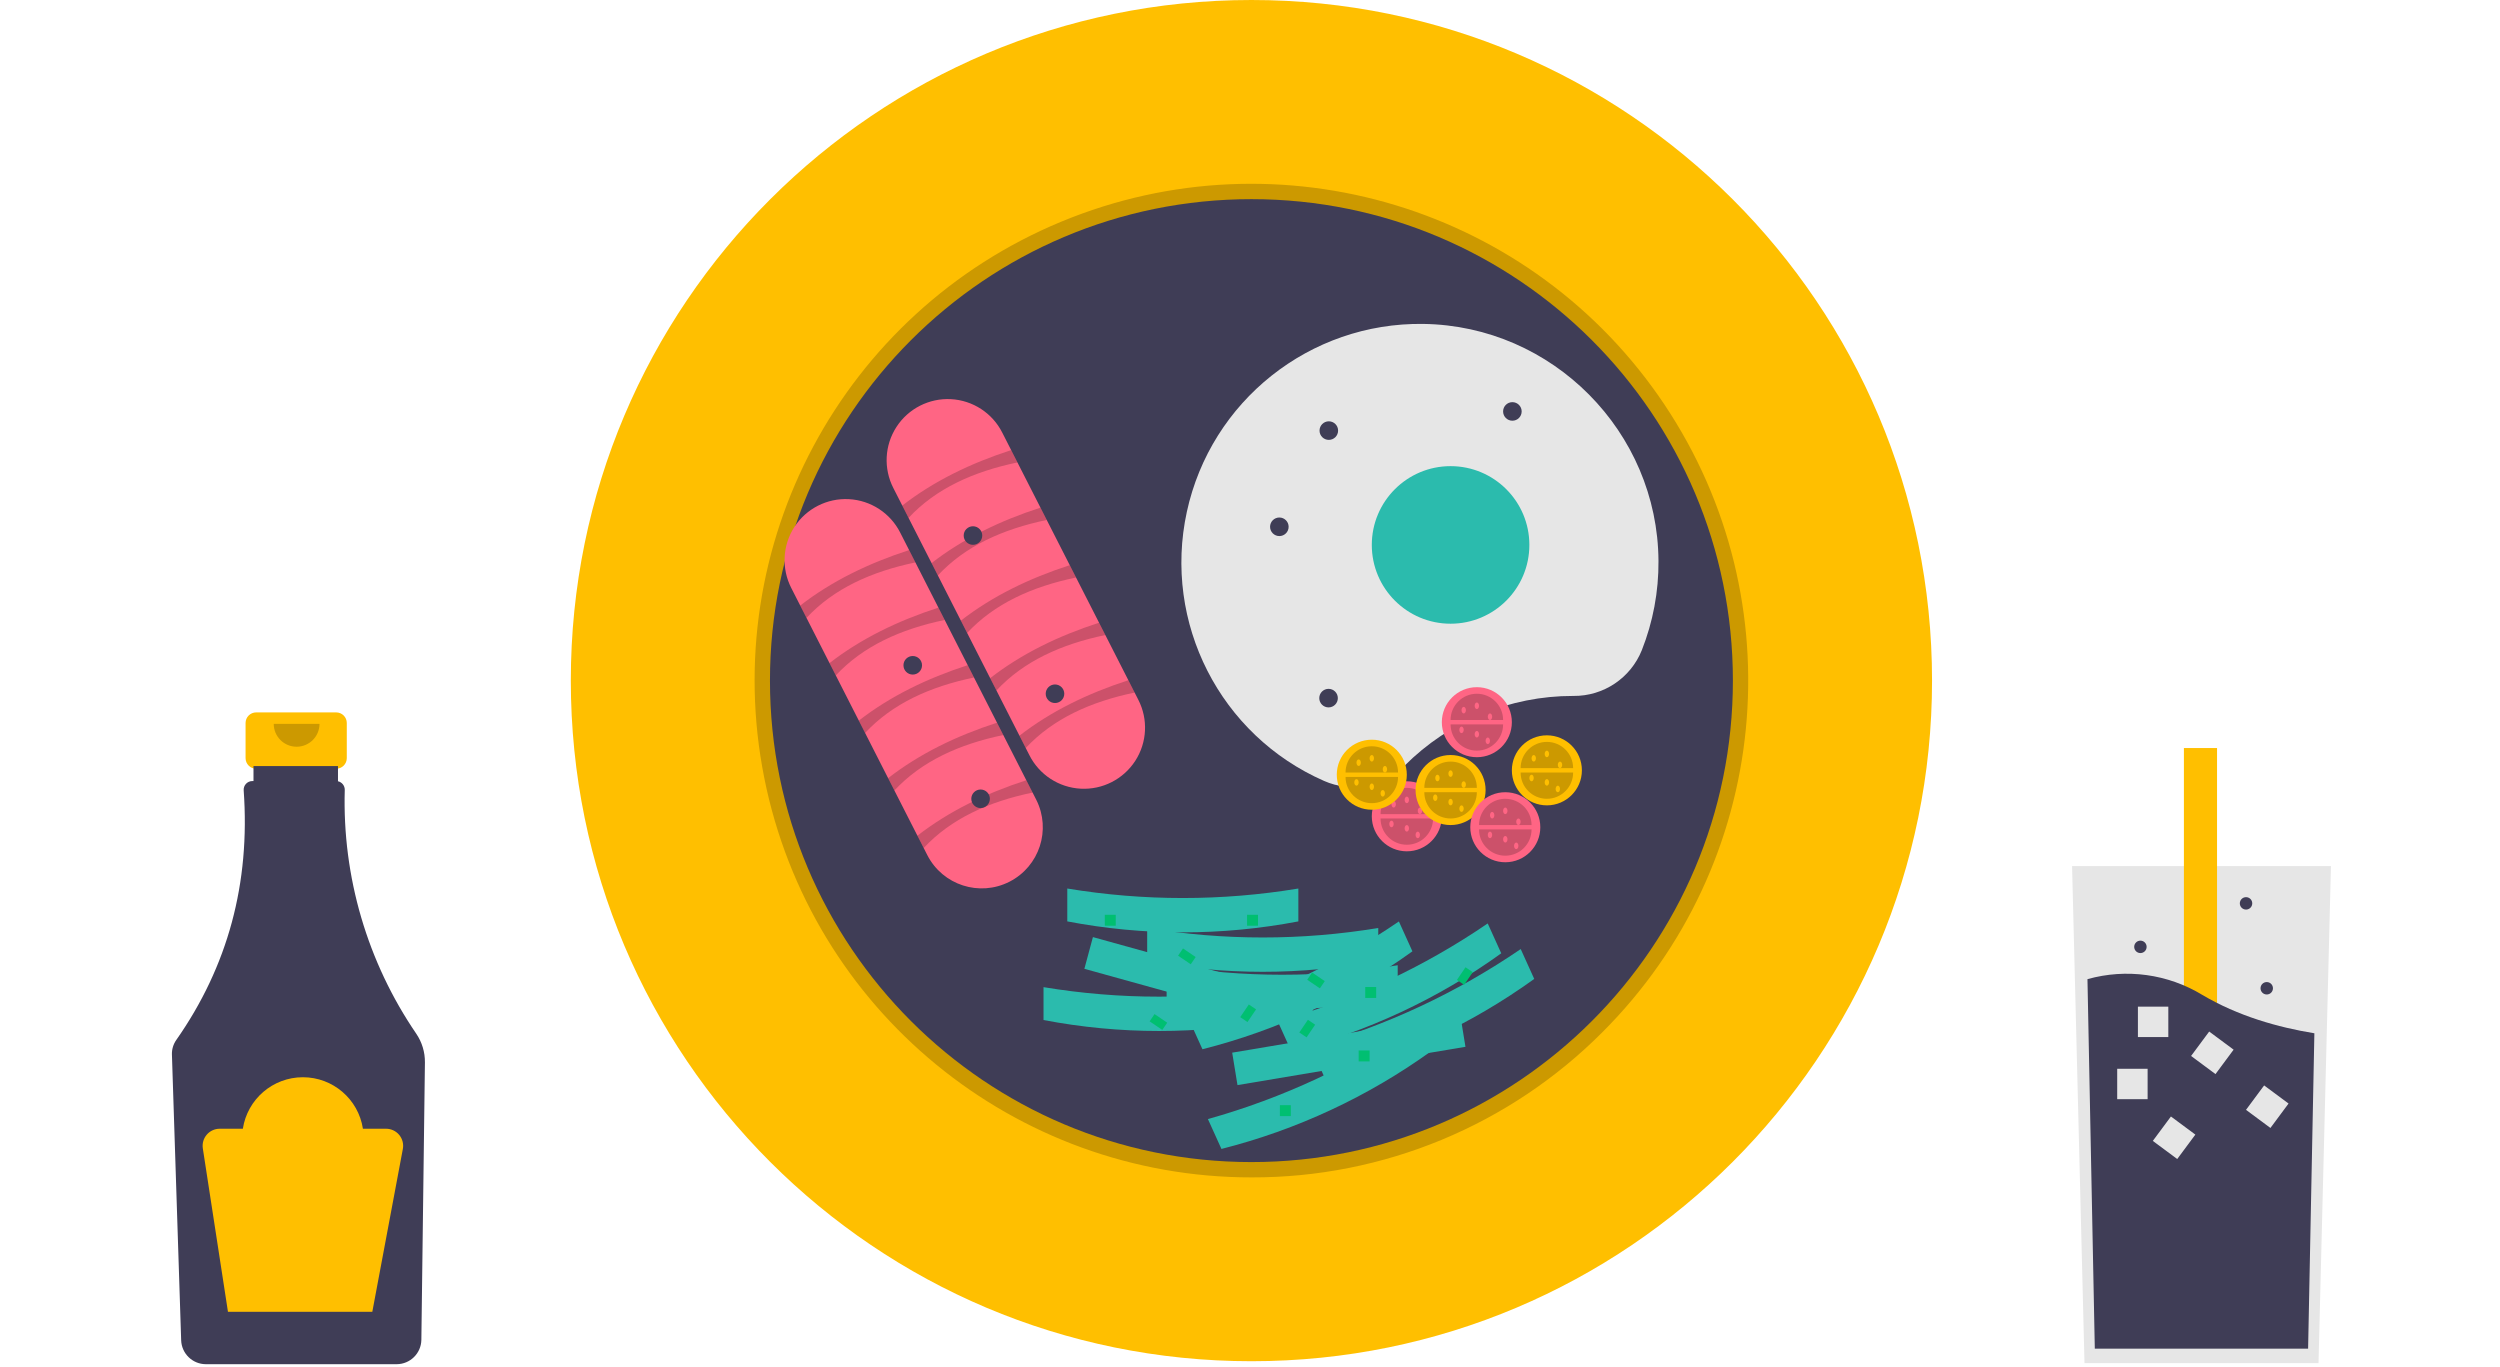
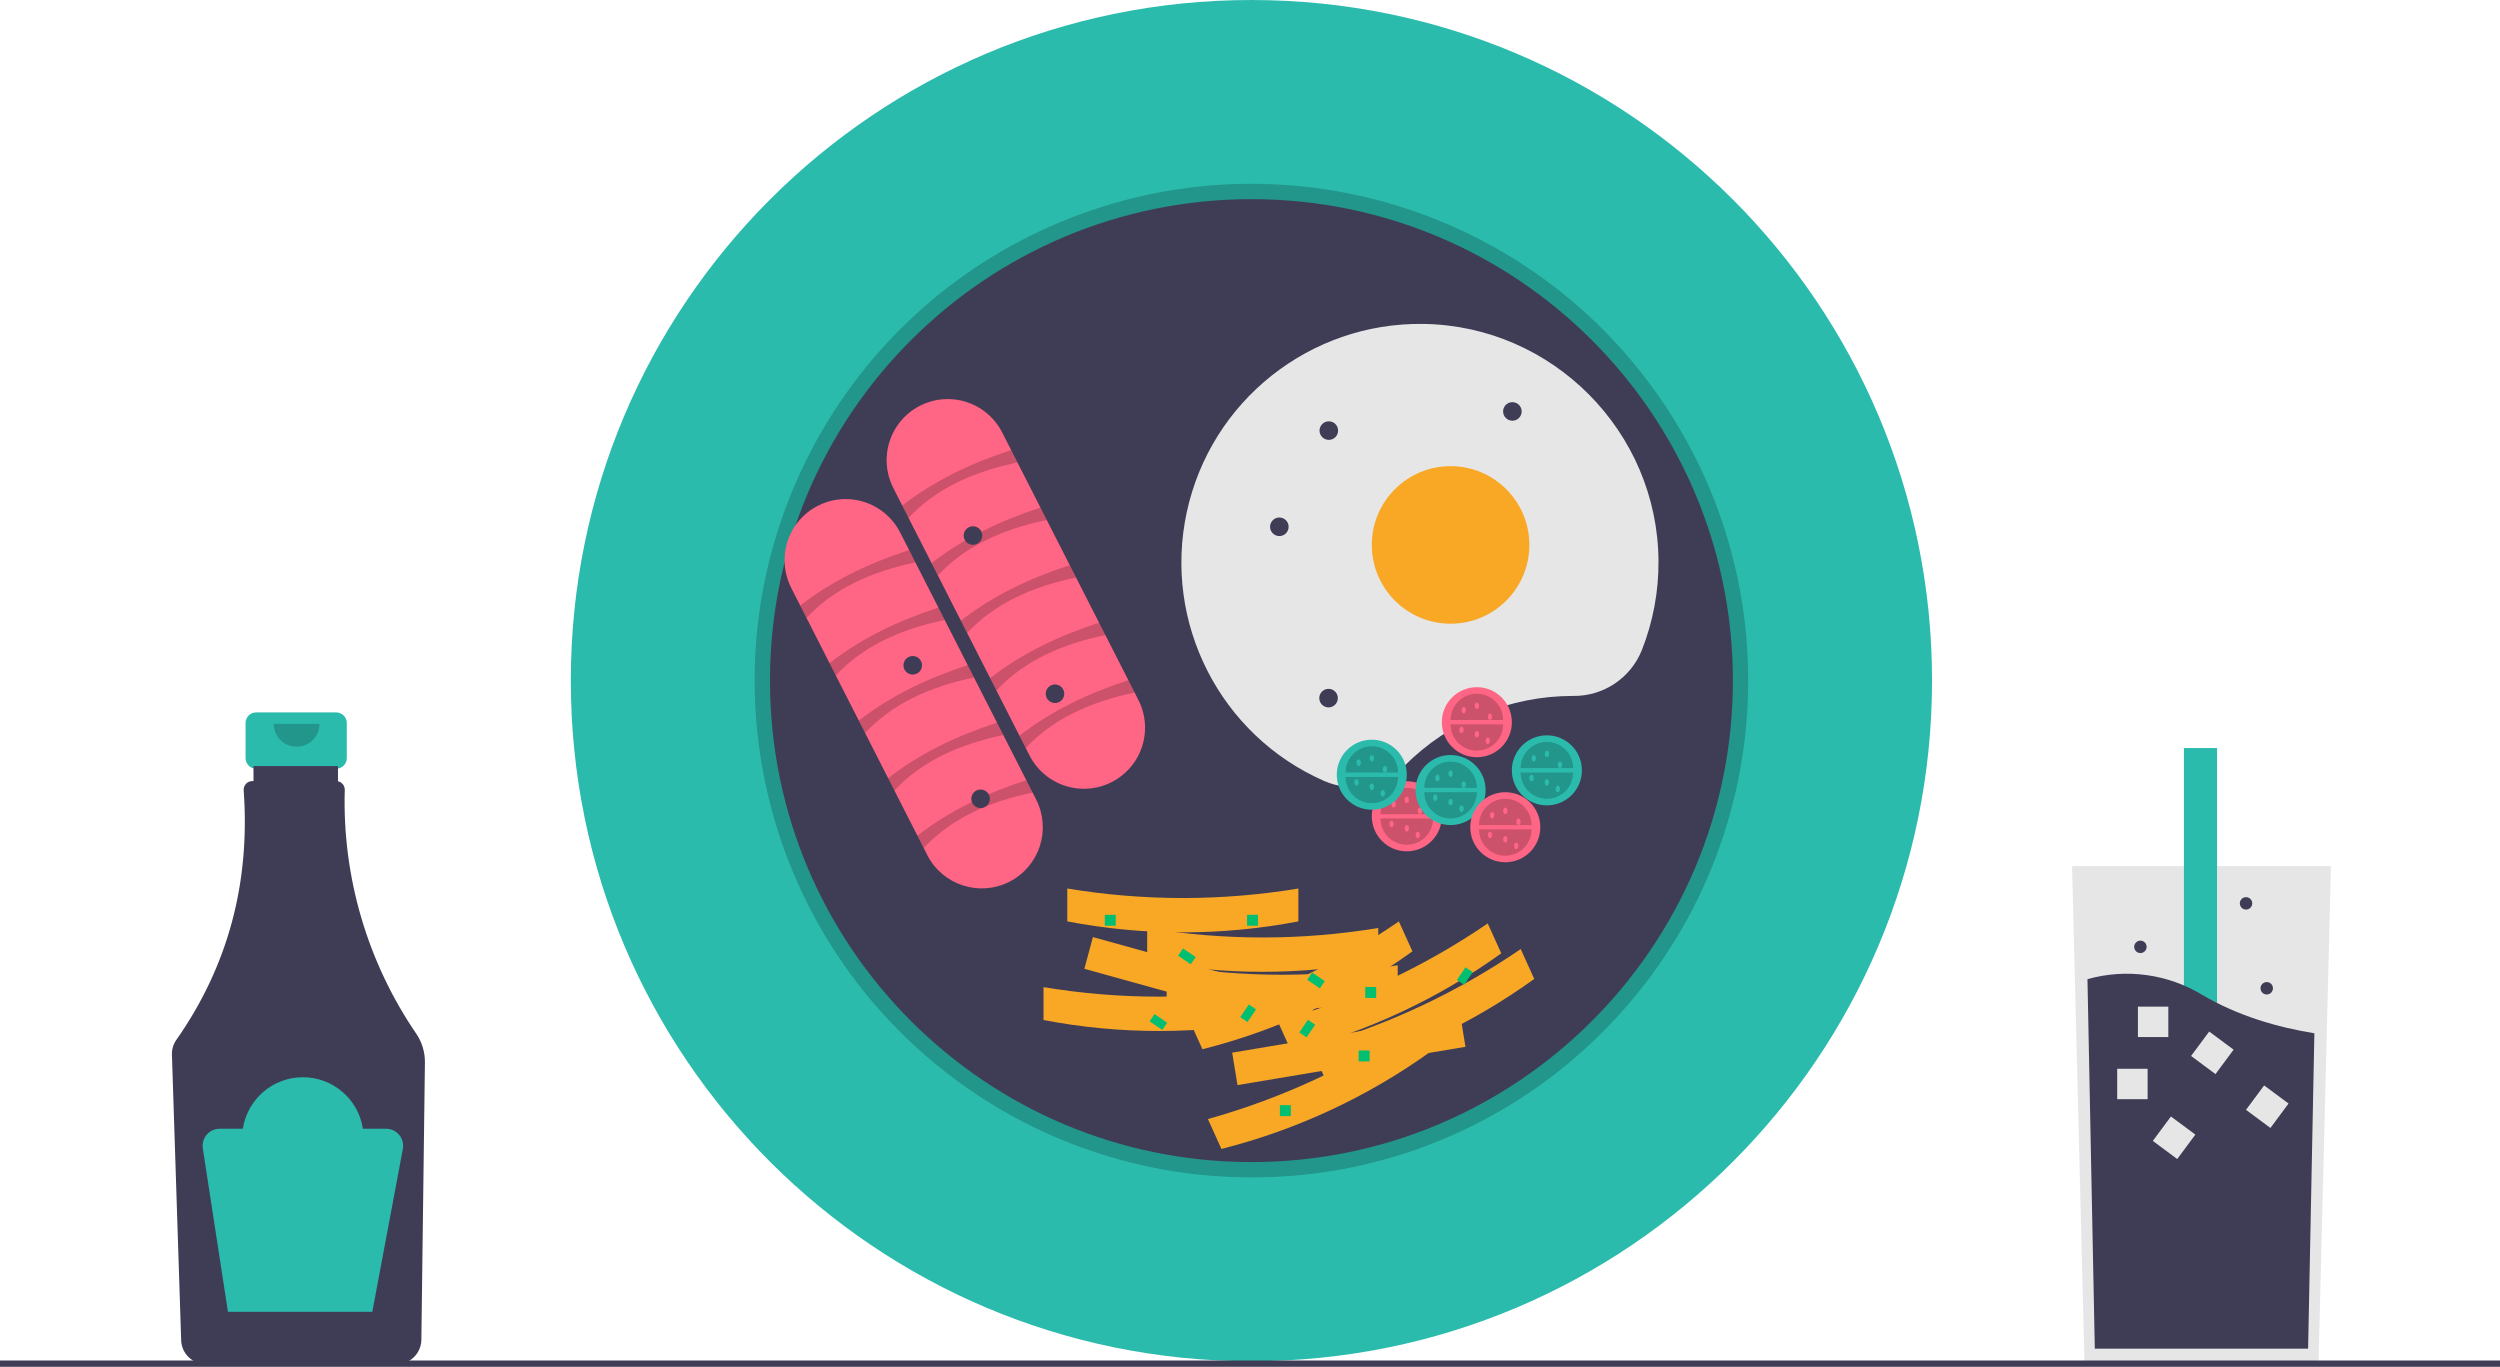
<svg xmlns="http://www.w3.org/2000/svg" data-name="Layer 1" width="888" height="485.489" viewBox="0 0 888 485.489">
-   <path d="M275.412,460.3H246.993a3.768,3.768,0,0,0-3.768,3.768v12.474a3.768,3.768,0,0,0,3.768,3.768h4.709V499h19V480.31h4.709a3.768,3.768,0,0,0,3.768-3.768V464.068A3.768,3.768,0,0,0,275.412,460.3Z" transform="translate(-156 -207.2555)" fill="#ffbf00" />
+   <path d="M275.412,460.3H246.993a3.768,3.768,0,0,0-3.768,3.768v12.474a3.768,3.768,0,0,0,3.768,3.768h4.709V499h19V480.31h4.709a3.768,3.768,0,0,0,3.768-3.768V464.068A3.768,3.768,0,0,0,275.412,460.3Z" transform="translate(-156 -207.2555)" fill="#2bbbad" />
  <path d="M303.877,574.461a146.105,146.105,0,0,1-25.418-86.624,3.081,3.081,0,0,0-2.405-3.075V479.372H246.039v5.315h-.414a3.08,3.08,0,0,0-3.067,3.308q3.547,49.442-23.954,88.677a8.487,8.487,0,0,0-1.536,5.144l3.282,101.518a8.788,8.788,0,0,0,8.713,8.482h67.887a8.791,8.791,0,0,0,8.718-8.632l1.265-98.566A17.789,17.789,0,0,0,303.877,574.461Z" transform="translate(-156 -207.2555)" fill="#3f3d56" />
  <path d="M269.488,464.365a8.129,8.129,0,0,1-16.258,0" transform="translate(-156 -207.2555)" opacity="0.2" />
-   <path d="M293.13,608.182h-8.221a21.576,21.576,0,0,0-42.649,0h-8.221a6.067,6.067,0,0,0-5.996,6.989l8.929,58.041h51.274l10.846-57.846A6.067,6.067,0,0,0,293.13,608.182Z" transform="translate(-156 -207.2555)" fill="#ffbf00" />
+   <path d="M293.13,608.182h-8.221a21.576,21.576,0,0,0-42.649,0h-8.221a6.067,6.067,0,0,0-5.996,6.989l8.929,58.041h51.274l10.846-57.846A6.067,6.067,0,0,0,293.13,608.182Z" transform="translate(-156 -207.2555)" fill="#2bbbad" />
  <polygon points="827.952 307.634 825.98 386.448 823.538 484.181 740.414 484.181 737.552 369.675 736 307.634 827.952 307.634" fill="#e6e6e6" />
-   <rect x="775.723" y="265.704" width="11.77" height="155.95" fill="#ffbf00" />
+   <rect x="775.723" y="265.704" width="11.77" height="155.95" fill="#2bbbad" />
  <path d="M978.067,574.275l-2.226,112.02H900.074l-2.608-131.244a51.634,51.634,0,0,1,40.827,5.615C950.952,568.154,965.173,572.184,978.067,574.275Z" transform="translate(-156 -207.2555)" fill="#3f3d56" />
  <rect x="752.031" y="379.63" width="10.8" height="10.8" fill="#e6e6e6" />
  <rect x="759.387" y="357.562" width="10.8" height="10.8" fill="#e6e6e6" />
  <rect x="936.424" y="575.816" width="10.8" height="10.8" transform="translate(375.5752 -653.9211) rotate(36.56259)" fill="#e6e6e6" />
  <rect x="955.937" y="594.951" width="10.8" height="10.8" transform="translate(390.8143 -661.7792) rotate(36.56259)" fill="#e6e6e6" />
  <rect x="922.834" y="605.986" width="10.8" height="10.8" transform="translate(390.873 -639.8885) rotate(36.56259)" fill="#e6e6e6" />
  <circle cx="805.148" cy="351.035" r="2.207" fill="#3f3d56" />
  <circle cx="760.275" cy="336.323" r="2.207" fill="#3f3d56" />
  <circle cx="797.792" cy="320.875" r="2.207" fill="#3f3d56" />
-   <circle cx="444.508" cy="241.754" r="241.754" fill="#ffbf00" />
+   <circle cx="444.508" cy="241.754" r="241.754" fill="#2bbbad" />
  <path d="M600.508,625.467a176.456,176.456,0,1,1,124.774-51.683A175.304,175.304,0,0,1,600.508,625.467Zm0-342.031c-91.298,0-165.574,74.276-165.574,165.574,0,91.298,74.276,165.574,165.574,165.574,91.298,0,165.574-74.277,165.574-165.574C766.082,357.711,691.806,283.435,600.508,283.435Z" transform="translate(-156 -207.2555)" opacity="0.2" />
  <circle cx="444.508" cy="241.754" r="171.016" fill="#3f3d56" />
  <path d="M473.327,380.627a21.704,21.704,0,1,1,38.681-19.698l48.316,94.878a21.704,21.704,0,1,1-38.681,19.698Z" transform="translate(-156 -207.2555)" fill="#ff6584" />
  <path d="M478.717,391.21l-2.23-4.379c11.129-8.647,24.198-15.007,38.681-19.698l2.23,4.379C501.722,374.776,488.386,380.817,478.717,391.21Z" transform="translate(-156 -207.2555)" opacity="0.2" />
  <path d="M489.123,411.645l-2.23-4.379c11.129-8.647,24.198-15.007,38.681-19.698l2.23,4.379C512.129,395.211,498.793,401.252,489.123,411.645Z" transform="translate(-156 -207.2555)" opacity="0.2" />
  <path d="M499.53,432.081l-2.23-4.379c11.129-8.647,24.198-15.007,38.681-19.698l2.23,4.379C522.535,415.647,509.199,421.688,499.53,432.081Z" transform="translate(-156 -207.2555)" opacity="0.2" />
  <path d="M509.936,452.516l-2.23-4.379c11.129-8.647,24.198-15.007,38.681-19.698l2.23,4.379C532.942,436.082,519.606,442.123,509.936,452.516Z" transform="translate(-156 -207.2555)" opacity="0.2" />
  <path d="M520.343,472.951l-2.23-4.379c11.129-8.647,24.198-15.007,38.681-19.698l2.23,4.379C543.349,456.517,530.013,462.558,520.343,472.951Z" transform="translate(-156 -207.2555)" opacity="0.2" />
  <path d="M437.079,416.146a21.704,21.704,0,1,1,38.681-19.698l48.316,94.878a21.704,21.704,0,0,1-38.681,19.698Z" transform="translate(-156 -207.2555)" fill="#ff6584" />
  <path d="M442.468,426.729l-2.23-4.379c11.129-8.647,24.198-15.007,38.681-19.698l2.23,4.379C465.474,410.295,452.138,416.336,442.468,426.729Z" transform="translate(-156 -207.2555)" opacity="0.2" />
  <path d="M452.875,447.164l-2.23-4.379c11.129-8.647,24.198-15.007,38.681-19.698l2.23,4.379C475.881,430.73,462.544,436.771,452.875,447.164Z" transform="translate(-156 -207.2555)" opacity="0.2" />
  <path d="M463.281,467.6l-2.23-4.379c11.129-8.647,24.198-15.007,38.681-19.698l2.23,4.379C486.287,451.166,472.951,457.207,463.281,467.6Z" transform="translate(-156 -207.2555)" opacity="0.2" />
  <path d="M473.688,488.035l-2.23-4.379c11.129-8.647,24.198-15.007,38.681-19.698l2.23,4.379C496.694,471.601,483.358,477.642,473.688,488.035Z" transform="translate(-156 -207.2555)" opacity="0.2" />
  <path d="M484.095,508.47l-2.23-4.379c11.129-8.647,24.198-15.007,38.681-19.698l2.23,4.379C507.1,492.036,493.764,498.077,484.095,508.47Z" transform="translate(-156 -207.2555)" opacity="0.2" />
  <path d="M714.778,454.451l.153 0a25.888,25.888,0,0,0,24.239-16.236,84.503,84.503,0,0,0,5.923-31.694c-.271-45.911-37.622-83.575-83.529-84.21a84.744,84.744,0,0,0-35.277,162.32,25.667,25.667,0,0,0,28.506-5.286A84.458,84.458,0,0,1,714.778,454.451Z" transform="translate(-156 -207.2555)" fill="#e6e6e6" />
-   <circle cx="515.246" cy="193.559" r="27.984" fill="#2bbbad" />
+   <circle cx="515.246" cy="193.559" r="27.984" fill="#f9a825" />
  <circle cx="454.426" cy="187.115" r="3.297" fill="#3f3d56" />
  <circle cx="345.598" cy="190.225" r="3.297" fill="#3f3d56" />
  <circle cx="471.996" cy="152.949" r="3.297" fill="#3f3d56" />
  <circle cx="471.902" cy="247.973" r="3.297" fill="#3f3d56" />
  <circle cx="537.199" cy="146.141" r="3.297" fill="#3f3d56" />
  <circle cx="324.207" cy="236.313" r="3.297" fill="#3f3d56" />
  <circle cx="348.305" cy="283.731" r="3.297" fill="#3f3d56" />
  <circle cx="499.7" cy="289.949" r="12.438" fill="#ff6584" />
  <path d="M665.028,497.982a9.328,9.328,0,0,1-18.656,0" transform="translate(-156 -207.2555)" opacity="0.2" />
  <path d="M646.371,496.428a9.328,9.328,0,0,1,18.656,0" transform="translate(-156 -207.2555)" opacity="0.2" />
  <ellipse cx="495.035" cy="285.674" rx="0.777" ry="1.166" fill="#ff6584" />
  <ellipse cx="499.7" cy="284.119" rx="0.777" ry="1.166" fill="#ff6584" />
  <ellipse cx="499.7" cy="294.225" rx="0.777" ry="1.166" fill="#ff6584" />
  <ellipse cx="504.364" cy="288.006" rx="0.777" ry="1.166" fill="#ff6584" />
  <ellipse cx="503.586" cy="296.557" rx="0.777" ry="1.166" fill="#ff6584" />
  <ellipse cx="494.258" cy="292.67" rx="0.777" ry="1.166" fill="#ff6584" />
  <circle cx="524.575" cy="256.524" r="12.438" fill="#ff6584" />
  <path d="M689.903,464.556a9.328,9.328,0,0,1-18.656,0" transform="translate(-156 -207.2555)" opacity="0.2" />
  <path d="M671.246,463.002a9.328,9.328,0,0,1,18.656,0" transform="translate(-156 -207.2555)" opacity="0.2" />
  <ellipse cx="519.91" cy="252.248" rx="0.777" ry="1.166" fill="#ff6584" />
  <ellipse cx="524.575" cy="250.693" rx="0.777" ry="1.166" fill="#ff6584" />
  <ellipse cx="524.575" cy="260.799" rx="0.777" ry="1.166" fill="#ff6584" />
  <ellipse cx="529.239" cy="254.58" rx="0.777" ry="1.166" fill="#ff6584" />
  <ellipse cx="528.461" cy="263.131" rx="0.777" ry="1.166" fill="#ff6584" />
  <ellipse cx="519.133" cy="259.244" rx="0.777" ry="1.166" fill="#ff6584" />
-   <circle cx="549.45" cy="273.625" r="12.438" fill="#ffbf00" />
+   <circle cx="549.45" cy="273.625" r="12.438" fill="#2bbbad" />
  <path d="M714.778,481.658a9.328,9.328,0,0,1-18.656,0" transform="translate(-156 -207.2555)" opacity="0.2" />
  <path d="M696.121,480.103a9.328,9.328,0,0,1,18.656,0" transform="translate(-156 -207.2555)" opacity="0.2" />
-   <ellipse cx="544.785" cy="269.35" rx="0.777" ry="1.166" fill="#ffbf00" />
-   <ellipse cx="549.45" cy="267.795" rx="0.777" ry="1.166" fill="#ffbf00" />
-   <ellipse cx="549.45" cy="277.901" rx="0.777" ry="1.166" fill="#ffbf00" />
-   <ellipse cx="554.114" cy="271.682" rx="0.777" ry="1.166" fill="#ffbf00" />
-   <ellipse cx="553.336" cy="280.233" rx="0.777" ry="1.166" fill="#ffbf00" />
-   <ellipse cx="544.008" cy="276.346" rx="0.777" ry="1.166" fill="#ffbf00" />
-   <circle cx="487.262" cy="275.18" r="12.438" fill="#ffbf00" />
+   <ellipse cx="544.785" cy="269.35" rx="0.777" ry="1.166" fill="#2bbbad" />
+   <ellipse cx="549.45" cy="267.795" rx="0.777" ry="1.166" fill="#2bbbad" />
+   <ellipse cx="549.45" cy="277.901" rx="0.777" ry="1.166" fill="#2bbbad" />
+   <ellipse cx="554.114" cy="271.682" rx="0.777" ry="1.166" fill="#2bbbad" />
+   <ellipse cx="553.336" cy="280.233" rx="0.777" ry="1.166" fill="#2bbbad" />
+   <ellipse cx="544.008" cy="276.346" rx="0.777" ry="1.166" fill="#2bbbad" />
+   <circle cx="487.262" cy="275.18" r="12.438" fill="#2bbbad" />
  <path d="M652.59,483.213a9.328,9.328,0,0,1-18.656,0" transform="translate(-156 -207.2555)" opacity="0.2" />
  <path d="M633.934,481.658a9.328,9.328,0,0,1,18.656,0" transform="translate(-156 -207.2555)" opacity="0.2" />
-   <ellipse cx="482.598" cy="270.904" rx="0.777" ry="1.166" fill="#ffbf00" />
-   <ellipse cx="487.262" cy="269.35" rx="0.777" ry="1.166" fill="#ffbf00" />
-   <ellipse cx="487.262" cy="279.455" rx="0.777" ry="1.166" fill="#ffbf00" />
-   <ellipse cx="491.926" cy="273.236" rx="0.777" ry="1.166" fill="#ffbf00" />
-   <ellipse cx="491.149" cy="281.787" rx="0.777" ry="1.166" fill="#ffbf00" />
-   <ellipse cx="481.821" cy="277.901" rx="0.777" ry="1.166" fill="#ffbf00" />
-   <circle cx="515.246" cy="280.621" r="12.438" fill="#ffbf00" />
+   <ellipse cx="482.598" cy="270.904" rx="0.777" ry="1.166" fill="#2bbbad" />
+   <ellipse cx="487.262" cy="269.35" rx="0.777" ry="1.166" fill="#2bbbad" />
+   <ellipse cx="487.262" cy="279.455" rx="0.777" ry="1.166" fill="#2bbbad" />
+   <ellipse cx="491.926" cy="273.236" rx="0.777" ry="1.166" fill="#2bbbad" />
+   <ellipse cx="491.149" cy="281.787" rx="0.777" ry="1.166" fill="#2bbbad" />
+   <ellipse cx="481.821" cy="277.901" rx="0.777" ry="1.166" fill="#2bbbad" />
+   <circle cx="515.246" cy="280.621" r="12.438" fill="#2bbbad" />
  <path d="M680.575,488.654a9.328,9.328,0,1,1-18.656,0" transform="translate(-156 -207.2555)" opacity="0.2" />
  <path d="M661.918,487.099a9.328,9.328,0,1,1,18.656,0" transform="translate(-156 -207.2555)" opacity="0.2" />
-   <ellipse cx="510.582" cy="276.346" rx="0.777" ry="1.166" fill="#ffbf00" />
-   <ellipse cx="515.246" cy="274.791" rx="0.777" ry="1.166" fill="#ffbf00" />
-   <ellipse cx="515.246" cy="284.897" rx="0.777" ry="1.166" fill="#ffbf00" />
-   <ellipse cx="519.91" cy="278.678" rx="0.777" ry="1.166" fill="#ffbf00" />
-   <ellipse cx="519.133" cy="287.229" rx="0.777" ry="1.166" fill="#ffbf00" />
-   <ellipse cx="509.805" cy="283.342" rx="0.777" ry="1.166" fill="#ffbf00" />
+   <ellipse cx="510.582" cy="276.346" rx="0.777" ry="1.166" fill="#2bbbad" />
+   <ellipse cx="515.246" cy="274.791" rx="0.777" ry="1.166" fill="#2bbbad" />
+   <ellipse cx="515.246" cy="284.897" rx="0.777" ry="1.166" fill="#2bbbad" />
+   <ellipse cx="519.91" cy="278.678" rx="0.777" ry="1.166" fill="#2bbbad" />
+   <ellipse cx="519.133" cy="287.229" rx="0.777" ry="1.166" fill="#2bbbad" />
+   <ellipse cx="509.805" cy="283.342" rx="0.777" ry="1.166" fill="#2bbbad" />
  <circle cx="534.68" cy="293.836" r="12.438" fill="#ff6584" />
  <path d="M700.008,501.869a9.328,9.328,0,1,1-18.656,0" transform="translate(-156 -207.2555)" opacity="0.2" />
  <path d="M681.352,500.314a9.328,9.328,0,1,1,18.656,0" transform="translate(-156 -207.2555)" opacity="0.2" />
  <ellipse cx="530.016" cy="289.561" rx="0.777" ry="1.166" fill="#ff6584" />
  <ellipse cx="534.68" cy="288.006" rx="0.777" ry="1.166" fill="#ff6584" />
  <ellipse cx="534.68" cy="298.111" rx="0.777" ry="1.166" fill="#ff6584" />
  <ellipse cx="539.344" cy="291.893" rx="0.777" ry="1.166" fill="#ff6584" />
  <ellipse cx="538.567" cy="300.443" rx="0.777" ry="1.166" fill="#ff6584" />
  <ellipse cx="529.239" cy="296.557" rx="0.777" ry="1.166" fill="#ff6584" />
  <circle cx="374.734" cy="246.418" r="3.297" fill="#3f3d56" />
-   <polygon points="464.345 366.08 385.17 344.123 388.203 332.857 467.378 354.815 464.345 366.08" fill="#2bbbad" />
-   <path d="M608.738,569.57a218.268,218.268,0,0,1-82.078,0V557.892a250.991,250.991,0,0,0,82.078,0Z" transform="translate(-156 -207.2555)" fill="#2bbbad" />
-   <path d="M617.176,534.536a218.268,218.268,0,0,1-82.078,0V522.857a250.992,250.992,0,0,0,82.078,0Z" transform="translate(-156 -207.2555)" fill="#2bbbad" />
-   <path d="M645.558,548.549a218.268,218.268,0,0,1-82.078,0v-11.678a250.992,250.992,0,0,0,82.078,0Z" transform="translate(-156 -207.2555)" fill="#2bbbad" />
-   <path d="M652.462,561.785a218.268,218.268,0,0,1-82.078,0v-11.678a250.992,250.992,0,0,0,82.078,0Z" transform="translate(-156 -207.2555)" fill="#2bbbad" />
-   <polygon points="520.531 371.824 439.554 385.426 437.676 373.904 518.652 360.302 520.531 371.824" fill="#2bbbad" />
-   <path d="M664.435,580.577a219.97,219.97,0,0,1-74.58,34.784l-4.804-10.612a252.954,252.954,0,0,0,74.58-34.784Z" transform="translate(-156 -207.2555)" fill="#2bbbad" />
-   <path d="M657.689,545.166a219.97,219.97,0,0,1-74.58,34.784l-4.804-10.612a252.954,252.954,0,0,0,74.58-34.784Z" transform="translate(-156 -207.2555)" fill="#2bbbad" />
-   <path d="M689.243,545.872a219.97,219.97,0,0,1-74.58,34.784l-4.804-10.612a252.955,252.955,0,0,0,74.58-34.784Z" transform="translate(-156 -207.2555)" fill="#2bbbad" />
-   <path d="M700.962,554.972a219.97,219.97,0,0,1-74.58,34.784L621.577,579.145a252.954,252.954,0,0,0,74.58-34.784Z" transform="translate(-156 -207.2555)" fill="#2bbbad" />
+   <polygon points="464.345 366.08 385.17 344.123 388.203 332.857 467.378 354.815 464.345 366.08" fill="#f9a825" />
+   <path d="M608.738,569.57a218.268,218.268,0,0,1-82.078,0V557.892a250.991,250.991,0,0,0,82.078,0Z" transform="translate(-156 -207.2555)" fill="#f9a825" />
+   <path d="M617.176,534.536a218.268,218.268,0,0,1-82.078,0V522.857a250.992,250.992,0,0,0,82.078,0Z" transform="translate(-156 -207.2555)" fill="#f9a825" />
+   <path d="M645.558,548.549a218.268,218.268,0,0,1-82.078,0v-11.678a250.992,250.992,0,0,0,82.078,0Z" transform="translate(-156 -207.2555)" fill="#f9a825" />
+   <path d="M652.462,561.785a218.268,218.268,0,0,1-82.078,0v-11.678a250.992,250.992,0,0,0,82.078,0Z" transform="translate(-156 -207.2555)" fill="#f9a825" />
+   <polygon points="520.531 371.824 439.554 385.426 437.676 373.904 518.652 360.302 520.531 371.824" fill="#f9a825" />
+   <path d="M664.435,580.577a219.97,219.97,0,0,1-74.58,34.784l-4.804-10.612a252.954,252.954,0,0,0,74.58-34.784Z" transform="translate(-156 -207.2555)" fill="#f9a825" />
+   <path d="M657.689,545.166a219.97,219.97,0,0,1-74.58,34.784l-4.804-10.612a252.954,252.954,0,0,0,74.58-34.784Z" transform="translate(-156 -207.2555)" fill="#f9a825" />
+   <path d="M689.243,545.872a219.97,219.97,0,0,1-74.58,34.784l-4.804-10.612a252.955,252.955,0,0,0,74.58-34.784Z" transform="translate(-156 -207.2555)" fill="#f9a825" />
+   <path d="M700.962,554.972a219.97,219.97,0,0,1-74.58,34.784L621.577,579.145a252.954,252.954,0,0,0,74.58-34.784Z" transform="translate(-156 -207.2555)" fill="#f9a825" />
  <rect x="442.953" y="324.93" width="3.887" height="3.887" fill="#00bf71" />
  <rect x="454.614" y="392.559" width="3.887" height="3.887" fill="#00bf71" />
  <rect x="392.426" y="324.93" width="3.887" height="3.887" fill="#00bf71" />
  <rect x="482.598" y="373.125" width="3.887" height="3.887" fill="#00bf71" />
  <rect x="484.93" y="350.582" width="3.887" height="3.887" fill="#00bf71" />
  <rect x="574.856" y="545.4" width="5.441" height="3.109" transform="translate(250.708 -437.1907) rotate(34.15572)" fill="#00bf71" />
  <rect x="620.719" y="553.951" width="5.441" height="3.109" transform="translate(263.4195 -461.4654) rotate(34.15572)" fill="#00bf71" />
  <rect x="564.75" y="568.721" width="5.441" height="3.109" transform="translate(262.058 -427.4946) rotate(34.15572)" fill="#00bf71" />
  <rect x="596.621" y="565.611" width="5.441" height="3.109" transform="translate(1249.177 182.3778) rotate(124.1557)" fill="#00bf71" />
  <rect x="617.61" y="571.053" width="5.441" height="3.109" transform="translate(1286.452 173.5061) rotate(124.1557)" fill="#00bf71" />
  <rect x="673.578" y="552.396" width="5.441" height="3.109" transform="matrix(-0.56144, 0.82751, -0.82751, -0.56144, 1358.406, 98.06043)" fill="#00bf71" />
+   <rect y="483.248" width="888" height="2.241" fill="#3f3d56" />
</svg>
